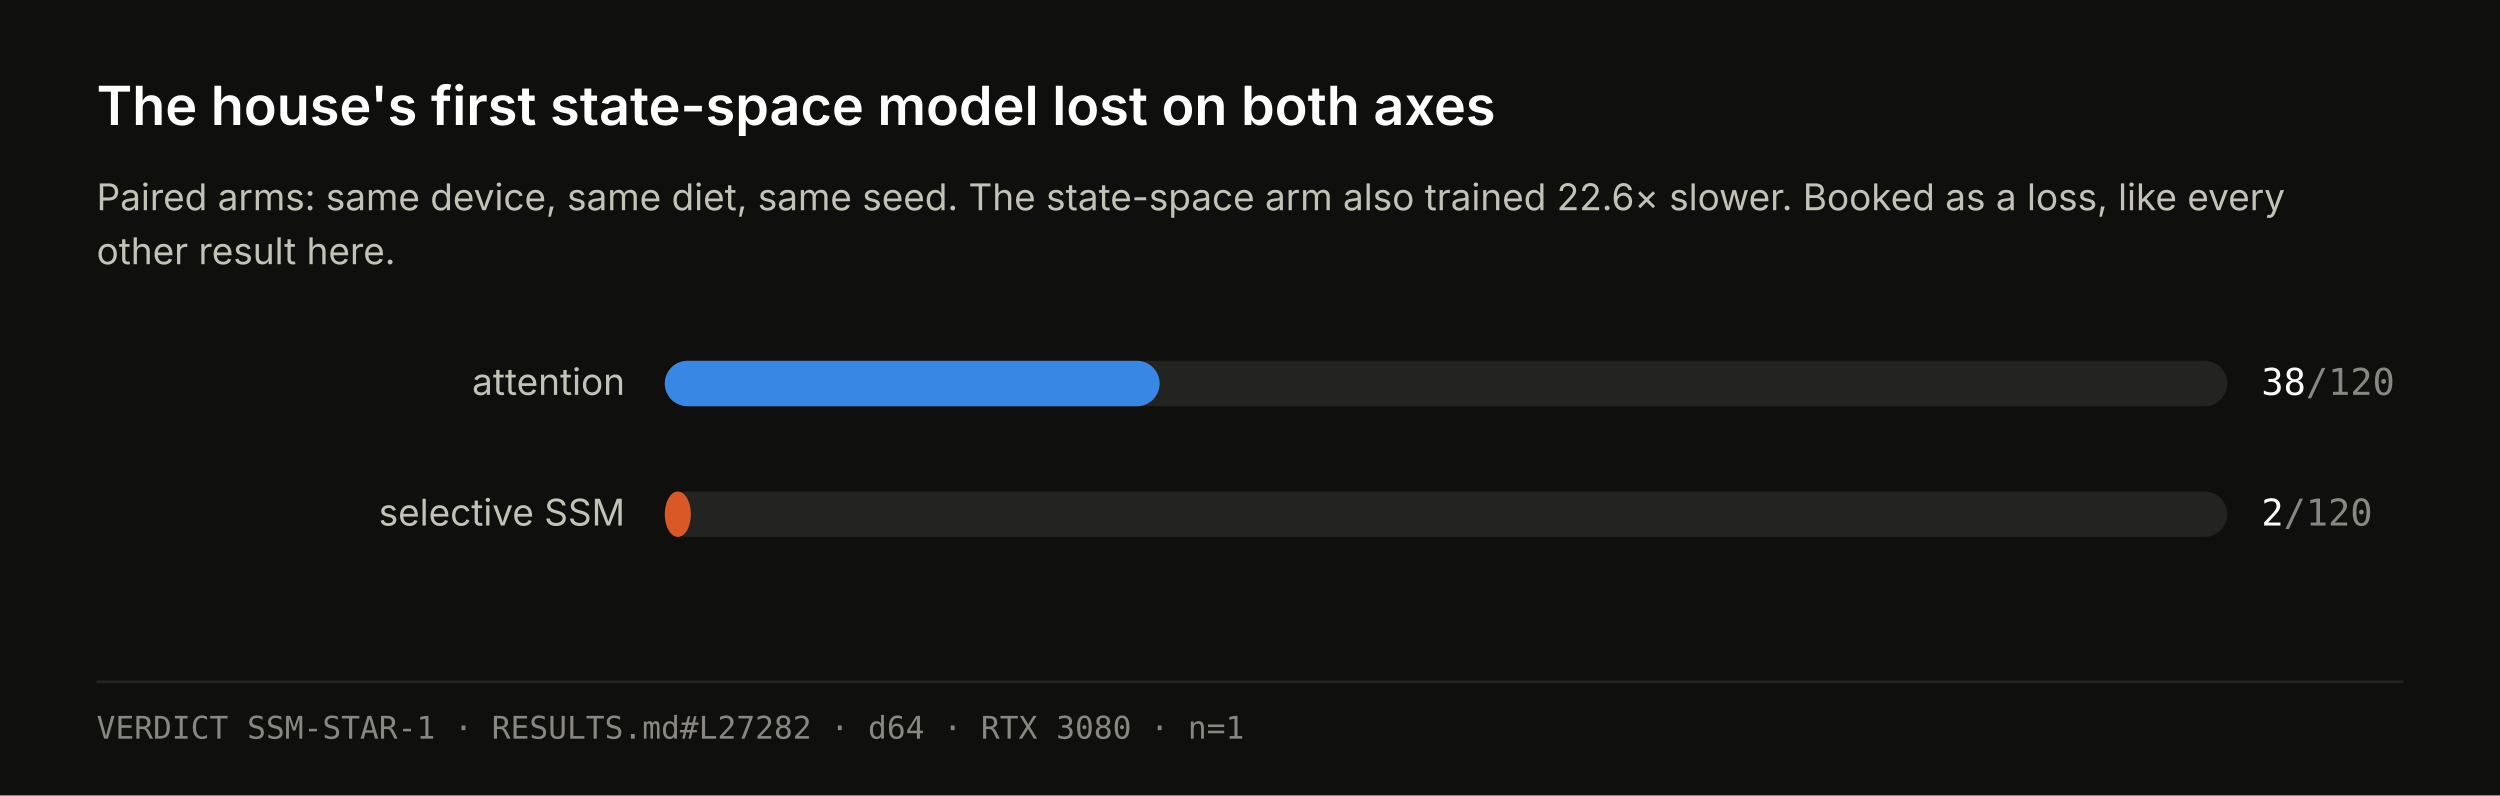
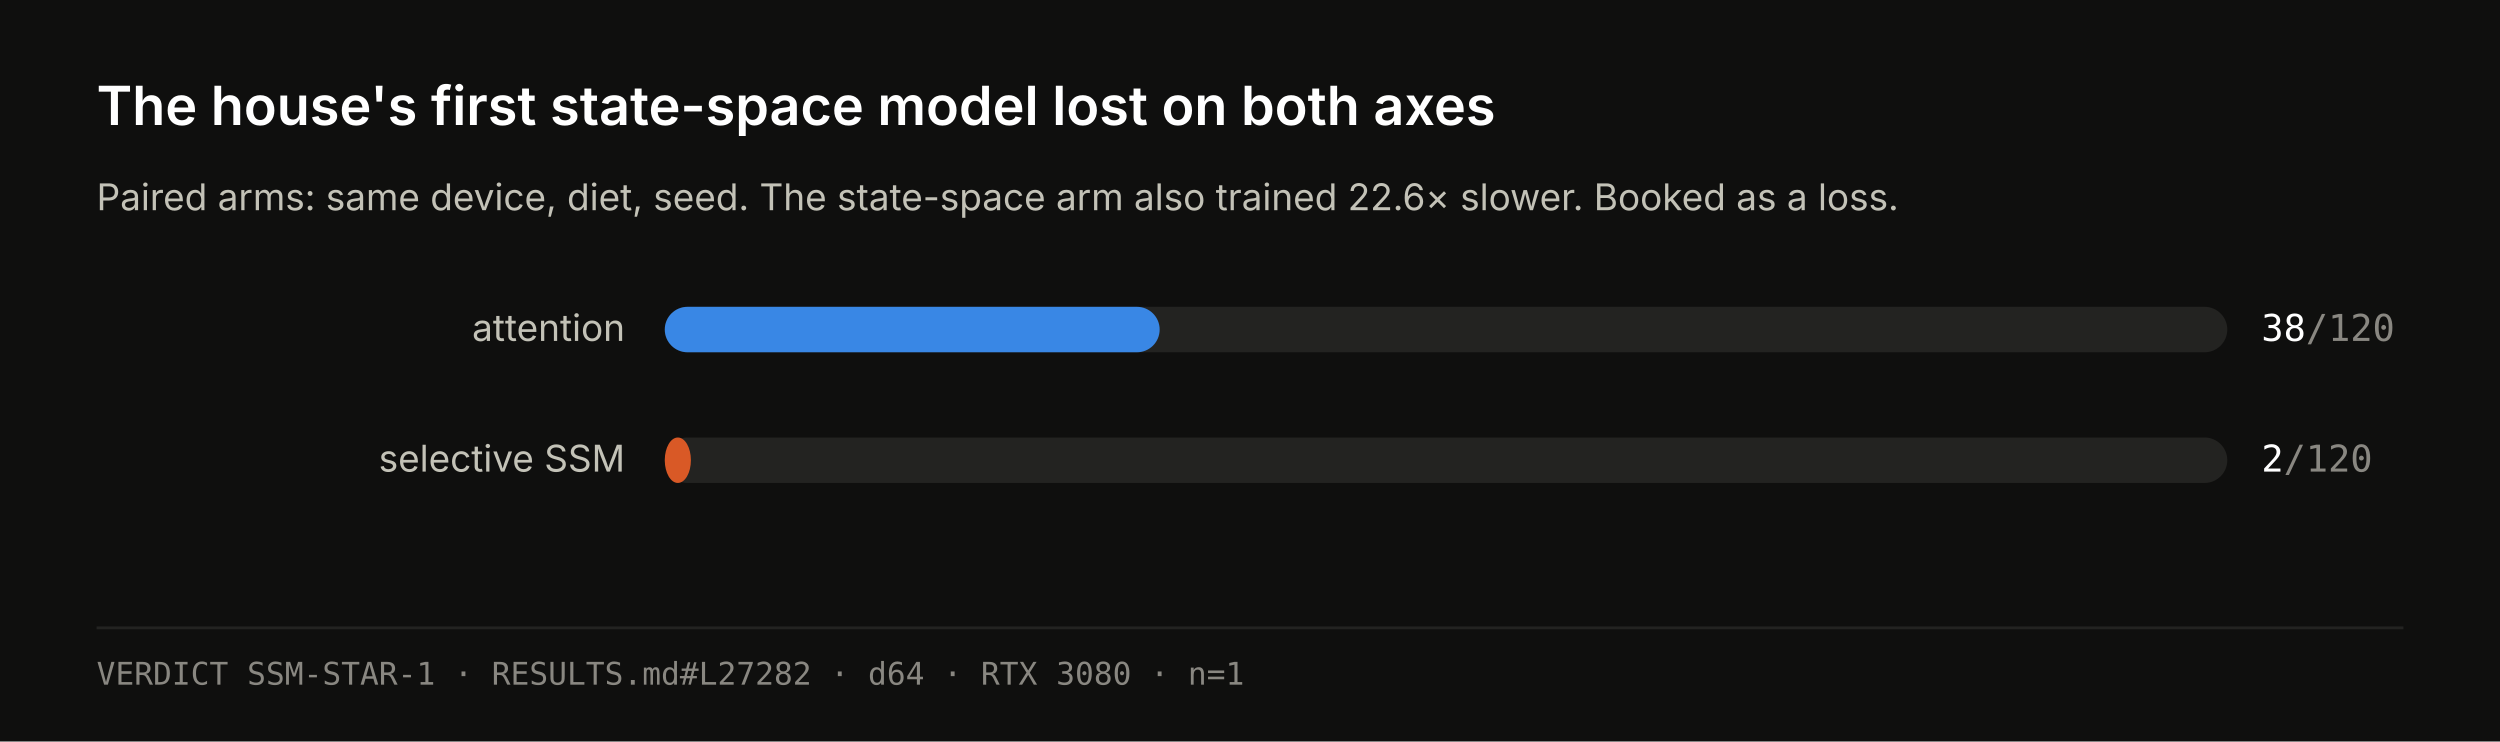
- <svg xmlns="http://www.w3.org/2000/svg" width="880" height="280" viewBox="0 0 880 280" role="img">
-   <rect width="880" height="280" fill="#0f0f0e" />
+ <svg xmlns="http://www.w3.org/2000/svg" width="880" height="261" viewBox="0 0 880 261" role="img">
+   <rect width="880" height="261" fill="#0f0f0e" />
  <text x="34" y="44" font-family="Inter, -apple-system, BlinkMacSystemFont, 'Segoe UI', sans-serif" font-size="19" font-weight="600" fill="#ffffff">The house's first state-space model lost on both axes</text>
-   <text x="34" y="74" font-family="Inter, -apple-system, BlinkMacSystemFont, 'Segoe UI', sans-serif" font-size="13" fill="#c3c2b7">Paired arms: same device, same diet, same seed. The state-space arm also trained 22.6× slower. Booked as a loss, like every</text>
-   <text x="34" y="93" font-family="Inter, -apple-system, BlinkMacSystemFont, 'Segoe UI', sans-serif" font-size="13" fill="#c3c2b7">other result here.</text>
-   <text x="220" y="139" text-anchor="end" font-family="Inter, -apple-system, BlinkMacSystemFont, 'Segoe UI', sans-serif" font-size="13" fill="#c3c2b7">attention</text>
-   <rect x="234" y="127" width="550" height="16" rx="8" fill="#232321" />
-   <rect x="234" y="127" width="174.2" height="16" rx="8" fill="#3987e5" />
-   <text x="796" y="139" font-family="'JetBrains Mono', ui-monospace, SFMono-Regular, Menlo, monospace" font-size="13" font-weight="500" fill="#ffffff">38<tspan fill="#898781">/120</tspan>
+   <text x="34" y="74" font-family="Inter, -apple-system, BlinkMacSystemFont, 'Segoe UI', sans-serif" font-size="13" fill="#c3c2b7">Paired arms: same device, diet, seed. The state-space arm also trained 22.6× slower. Booked as a loss.</text>
+   <text x="220" y="120" text-anchor="end" font-family="Inter, -apple-system, BlinkMacSystemFont, 'Segoe UI', sans-serif" font-size="13" fill="#c3c2b7">attention</text>
+   <rect x="234" y="108" width="550" height="16" rx="8" fill="#232321" />
+   <rect x="234" y="108" width="174.2" height="16" rx="8" fill="#3987e5" />
+   <text x="796" y="120" font-family="'JetBrains Mono', ui-monospace, SFMono-Regular, Menlo, monospace" font-size="13" font-weight="500" fill="#ffffff">38<tspan fill="#898781">/120</tspan>
  </text>
-   <text x="220" y="185" text-anchor="end" font-family="Inter, -apple-system, BlinkMacSystemFont, 'Segoe UI', sans-serif" font-size="13" fill="#c3c2b7">selective SSM</text>
-   <rect x="234" y="173" width="550" height="16" rx="8" fill="#232321" />
-   <rect x="234" y="173" width="9.2" height="16" rx="8" fill="#d95926" />
-   <text x="796" y="185" font-family="'JetBrains Mono', ui-monospace, SFMono-Regular, Menlo, monospace" font-size="13" font-weight="500" fill="#ffffff">2<tspan fill="#898781">/120</tspan>
+   <text x="220" y="166" text-anchor="end" font-family="Inter, -apple-system, BlinkMacSystemFont, 'Segoe UI', sans-serif" font-size="13" fill="#c3c2b7">selective SSM</text>
+   <rect x="234" y="154" width="550" height="16" rx="8" fill="#232321" />
+   <rect x="234" y="154" width="9.2" height="16" rx="8" fill="#d95926" />
+   <text x="796" y="166" font-family="'JetBrains Mono', ui-monospace, SFMono-Regular, Menlo, monospace" font-size="13" font-weight="500" fill="#ffffff">2<tspan fill="#898781">/120</tspan>
  </text>
-   <line x1="34" y1="240" x2="846" y2="240" stroke="#232321" stroke-width="1" />
-   <text x="34" y="260" font-family="'JetBrains Mono', ui-monospace, SFMono-Regular, Menlo, monospace" font-size="11" fill="#898781">VERDICT SSM-STAR-1 · RESULTS.md#L27282 · d64 · RTX 3080 · n=1</text>
+   <line x1="34" y1="221" x2="846" y2="221" stroke="#232321" stroke-width="1" />
+   <text x="34" y="241" font-family="'JetBrains Mono', ui-monospace, SFMono-Regular, Menlo, monospace" font-size="11" fill="#898781">VERDICT SSM-STAR-1 · RESULTS.md#L27282 · d64 · RTX 3080 · n=1</text>
</svg>
